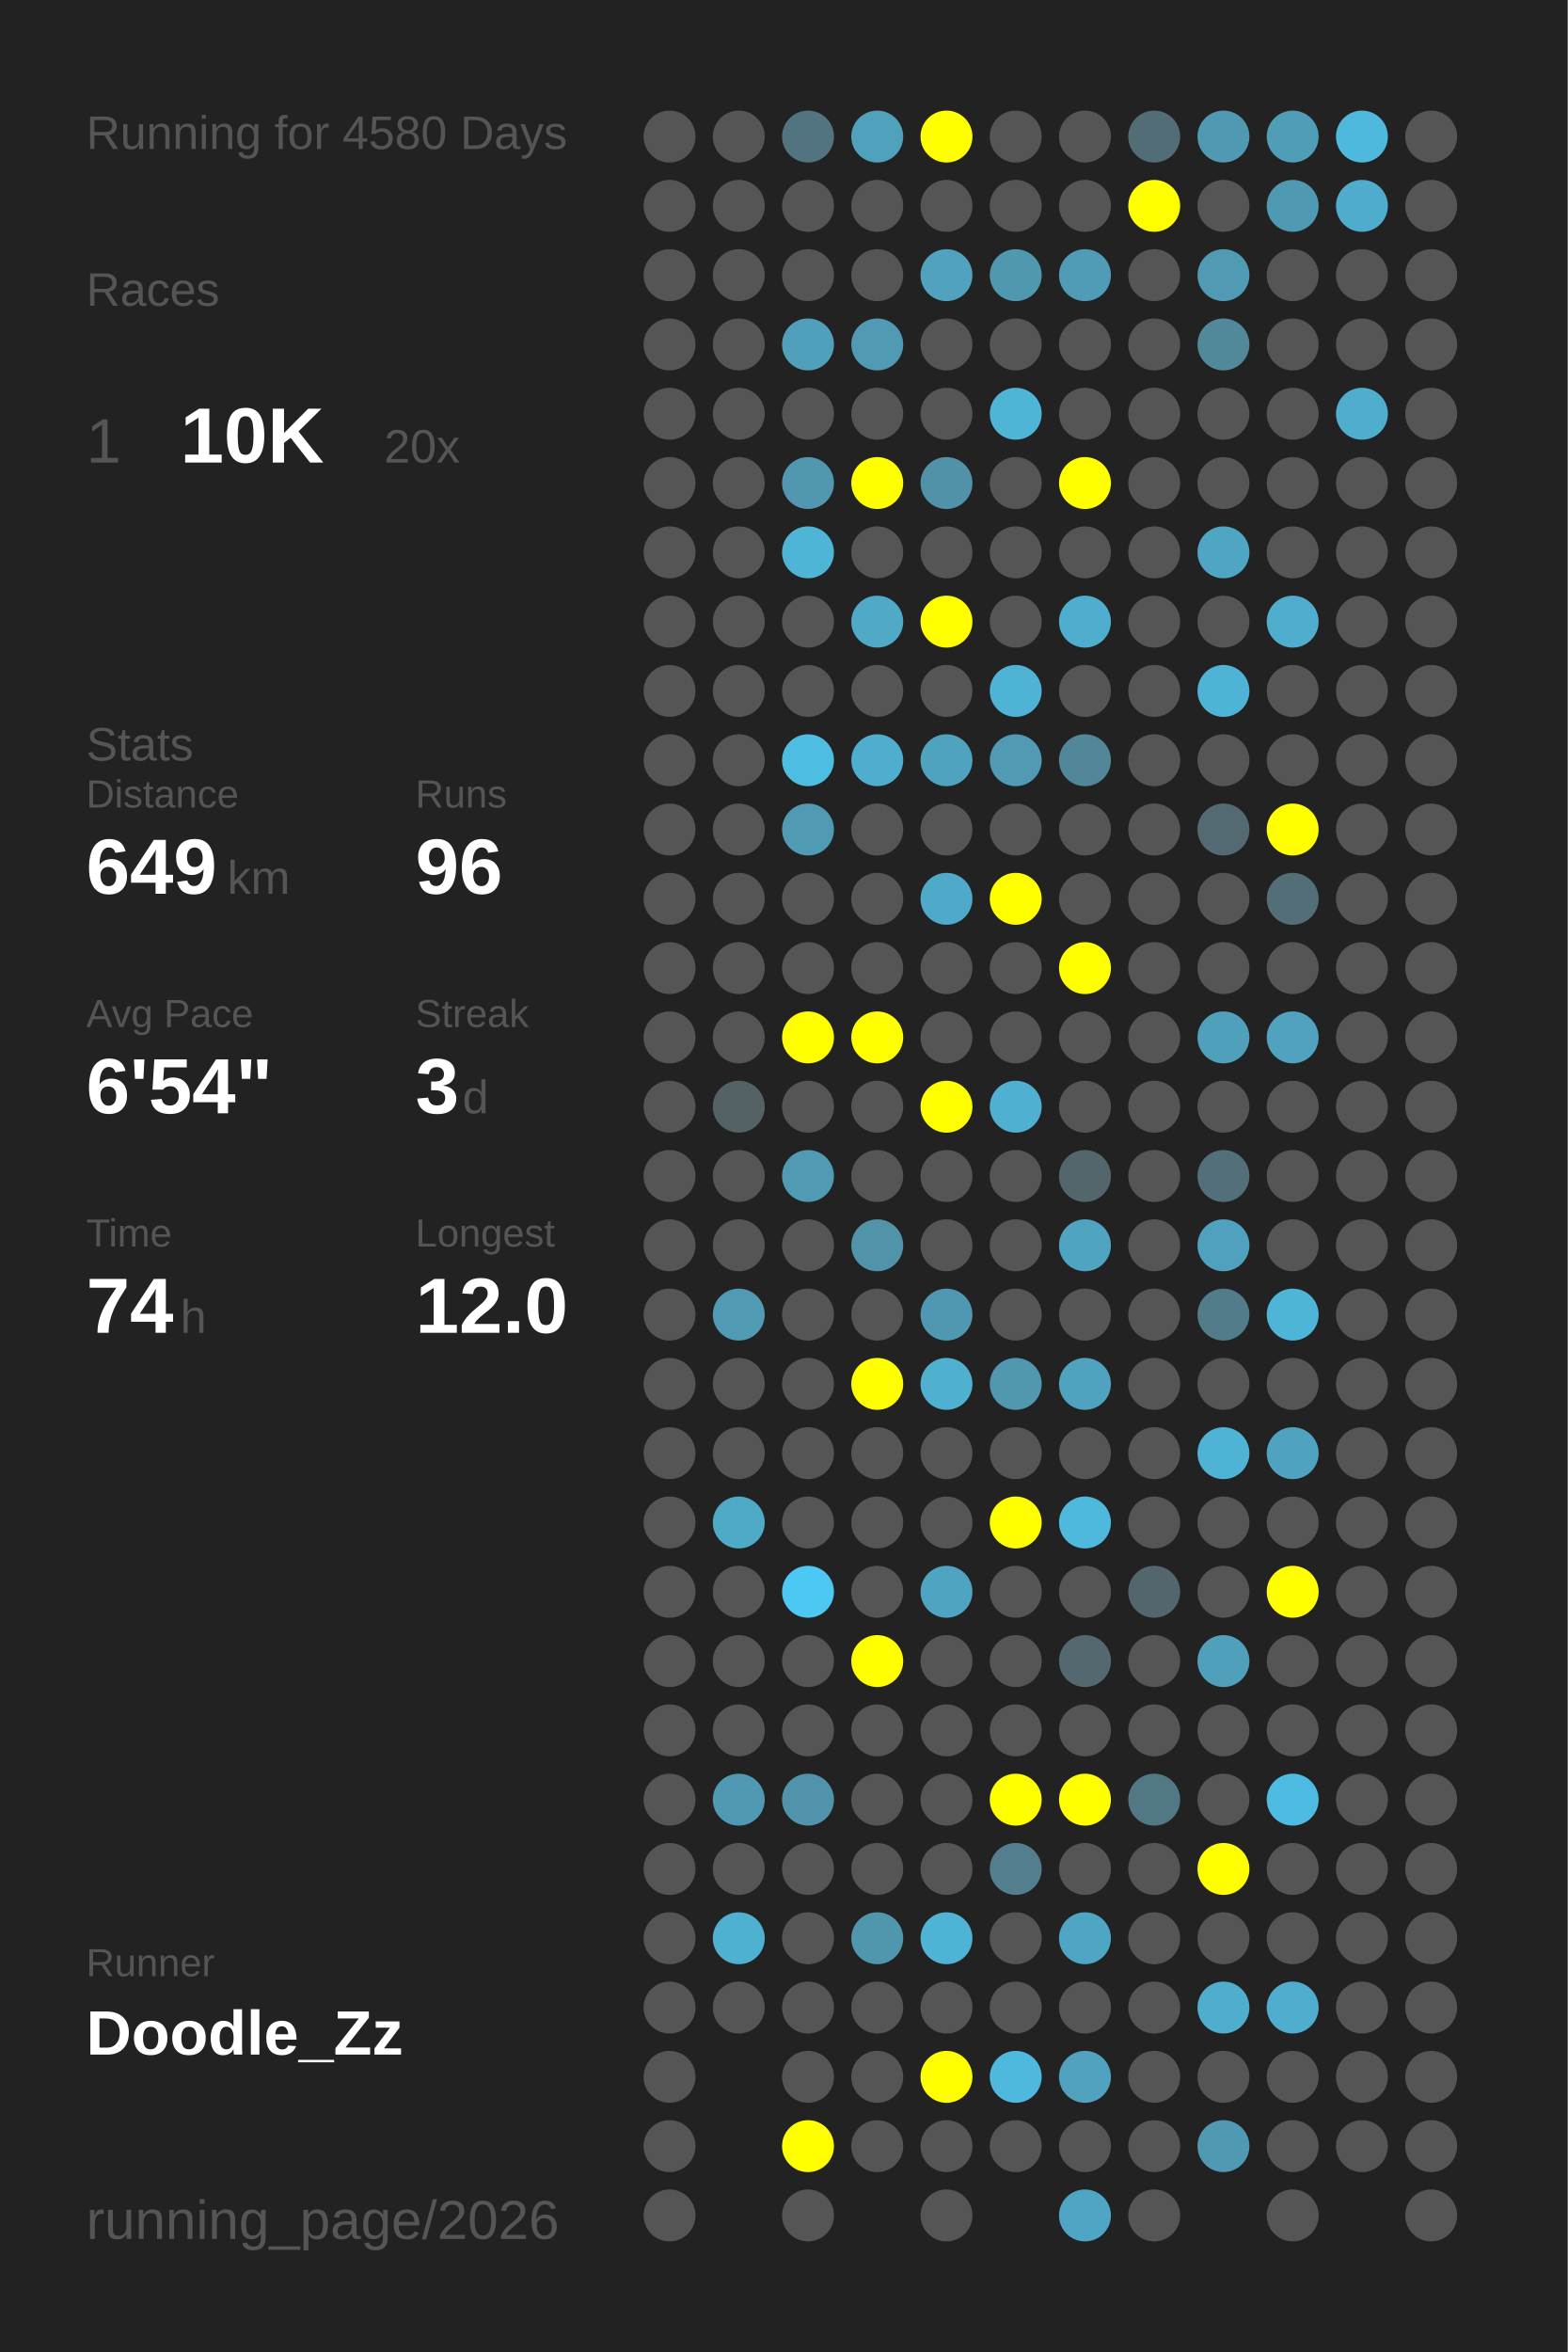
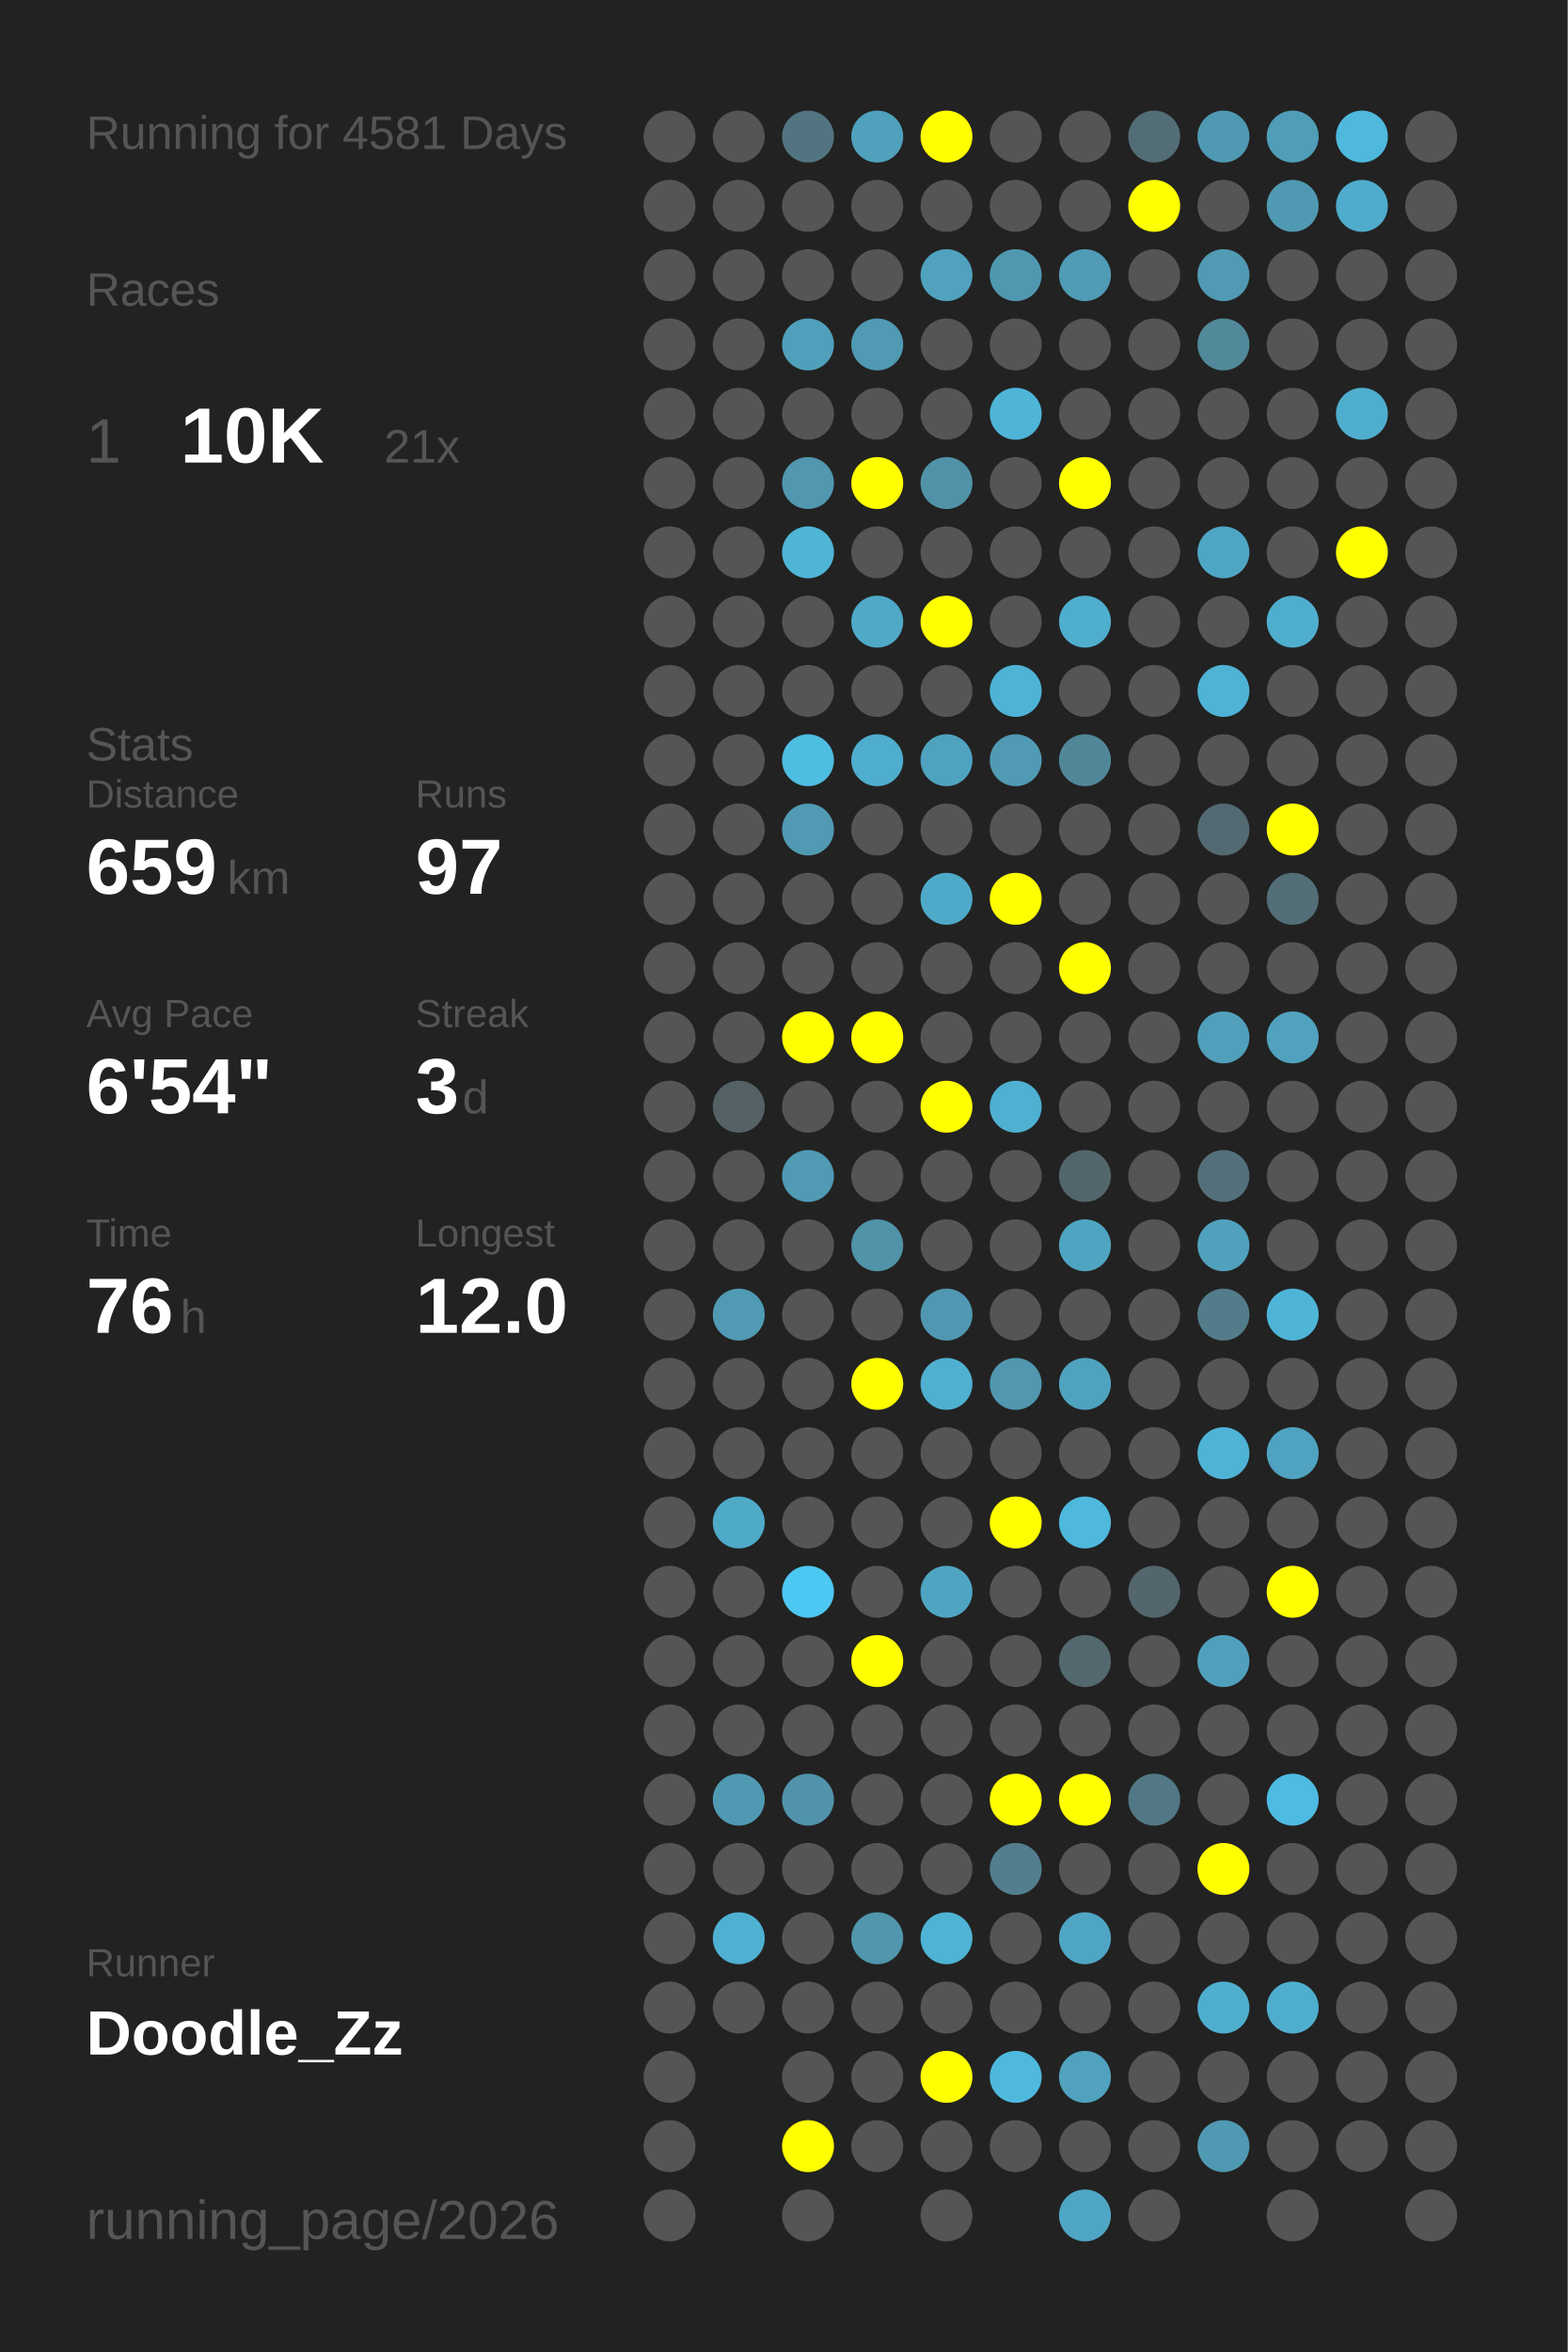
<svg xmlns="http://www.w3.org/2000/svg" baseProfile="full" height="300mm" version="1.1" viewBox="0,0,200,300" width="200mm">
  <defs />
  <rect fill="#222222" height="300" width="200" x="0" y="0" />
-   <text fill="#555555" style="font-size:6px; font-family:Arial;" x="11" y="19">Running for 4580 Days</text>
+   <text fill="#555555" style="font-size:6px; font-family:Arial;" x="11" y="19">Running for 4581 Days</text>
  <text fill="#555555" style="font-size:6px; font-family:Arial;" x="11" y="39">Races</text>
  <text fill="#555555" style="font-size:8px; font-family:Arial;" x="11" y="59">1</text>
  <text fill="#FFFFFF" style="font-size:10px; font-family:Arial; font-weight:bold;" x="23" y="59">10K</text>
-   <text fill="#555555" style="font-size:6px; font-family:Arial;" x="49" y="59">20x</text>
+   <text fill="#555555" style="font-size:6px; font-family:Arial;" x="49" y="59">21x</text>
  <text fill="#555555" style="font-size:6px; font-family:Arial;" x="11" y="97">Stats</text>
  <text fill="#555555" style="font-size:5px; font-family:Arial;" x="11" y="103">Distance</text>
-   <text fill="#FFFFFF" style="font-size:10px; font-family:Arial; font-weight:bold;" x="11" y="114">649</text>
+   <text fill="#FFFFFF" style="font-size:10px; font-family:Arial; font-weight:bold;" x="11" y="114">659</text>
  <text fill="#555555" style="font-size:6px; font-family:Arial;" x="29" y="114">km</text>
  <text fill="#555555" style="font-size:5px; font-family:Arial;" x="53" y="103">Runs</text>
-   <text fill="#FFFFFF" style="font-size:10px; font-family:Arial; font-weight:bold;" x="53" y="114">96</text>
+   <text fill="#FFFFFF" style="font-size:10px; font-family:Arial; font-weight:bold;" x="53" y="114">97</text>
  <text fill="#555555" style="font-size:5px; font-family:Arial;" x="11" y="131">Avg Pace</text>
  <text fill="#FFFFFF" style="font-size:10px; font-family:Arial; font-weight:bold;" x="11" y="142">6'54"</text>
  <text fill="#555555" style="font-size:5px; font-family:Arial;" x="53" y="131">Streak</text>
  <text fill="#FFFFFF" style="font-size:10px; font-family:Arial; font-weight:bold;" x="53" y="142">3</text>
  <text fill="#555555" style="font-size:6px; font-family:Arial;" x="59" y="142">d</text>
  <text fill="#555555" style="font-size:5px; font-family:Arial;" x="11" y="159">Time</text>
-   <text fill="#FFFFFF" style="font-size:10px; font-family:Arial; font-weight:bold;" x="11" y="170">74</text>
+   <text fill="#FFFFFF" style="font-size:10px; font-family:Arial; font-weight:bold;" x="11" y="170">76</text>
  <text fill="#555555" style="font-size:6px; font-family:Arial;" x="23" y="170">h</text>
  <text fill="#555555" style="font-size:5px; font-family:Arial;" x="53" y="159">Longest</text>
  <text fill="#FFFFFF" style="font-size:10px; font-family:Arial; font-weight:bold;" x="53" y="170">12.0</text>
  <text fill="#555555" style="font-size:5px; font-family:Arial;" x="11" y="252.065">Runner</text>
  <text fill="#FFFFFF" style="font-size:8px; font-family:Arial; font-weight:bold;" x="11" y="262.065">Doodle_Zz</text>
  <text fill="#555555" style="font-size:7px; font-family:Arial;" x="11" y="285.581">running_page/2026</text>
  <circle cx="85.417" cy="17.419" fill="#555555" r="3.312" />
  <circle cx="85.417" cy="26.258" fill="#555555" r="3.312" />
  <circle cx="85.417" cy="35.097" fill="#555555" r="3.312" />
  <circle cx="85.417" cy="43.935" fill="#555555" r="3.312" />
  <circle cx="85.417" cy="52.774" fill="#555555" r="3.312" />
  <circle cx="85.417" cy="61.613" fill="#555555" r="3.312" />
  <circle cx="85.417" cy="70.452" fill="#555555" r="3.312" />
  <circle cx="85.417" cy="79.29" fill="#555555" r="3.312" />
  <circle cx="85.417" cy="88.129" fill="#555555" r="3.312" />
  <circle cx="85.417" cy="96.968" fill="#555555" r="3.312" />
  <circle cx="85.417" cy="105.806" fill="#555555" r="3.312" />
  <circle cx="85.417" cy="114.645" fill="#555555" r="3.312" />
  <circle cx="85.417" cy="123.484" fill="#555555" r="3.312" />
  <circle cx="85.417" cy="132.323" fill="#555555" r="3.312" />
  <circle cx="85.417" cy="141.161" fill="#555555" r="3.312" />
  <circle cx="85.417" cy="150" fill="#555555" r="3.312" />
  <circle cx="85.417" cy="158.839" fill="#555555" r="3.312" />
  <circle cx="85.417" cy="167.677" fill="#555555" r="3.312" />
  <circle cx="85.417" cy="176.516" fill="#555555" r="3.312" />
  <circle cx="85.417" cy="185.355" fill="#555555" r="3.312" />
  <circle cx="85.417" cy="194.194" fill="#555555" r="3.312" />
  <circle cx="85.417" cy="203.032" fill="#555555" r="3.312" />
  <circle cx="85.417" cy="211.871" fill="#555555" r="3.312" />
  <circle cx="85.417" cy="220.71" fill="#555555" r="3.312" />
  <circle cx="85.417" cy="229.548" fill="#555555" r="3.312" />
  <circle cx="85.417" cy="238.387" fill="#555555" r="3.312" />
  <circle cx="85.417" cy="247.226" fill="#555555" r="3.312" />
  <circle cx="85.417" cy="256.065" fill="#555555" r="3.312" />
  <circle cx="85.417" cy="264.903" fill="#555555" r="3.312" />
  <circle cx="85.417" cy="273.742" fill="#555555" r="3.312" />
  <circle cx="85.417" cy="282.581" fill="#555555" r="3.312" />
  <circle cx="94.25" cy="17.419" fill="#555555" r="3.312" />
  <circle cx="94.25" cy="26.258" fill="#555555" r="3.312" />
  <circle cx="94.25" cy="35.097" fill="#555555" r="3.312" />
  <circle cx="94.25" cy="43.935" fill="#555555" r="3.312" />
  <circle cx="94.25" cy="52.774" fill="#555555" r="3.312" />
  <circle cx="94.25" cy="61.613" fill="#555555" r="3.312" />
  <circle cx="94.25" cy="70.452" fill="#555555" r="3.312" />
  <circle cx="94.25" cy="79.29" fill="#555555" r="3.312" />
  <circle cx="94.25" cy="88.129" fill="#555555" r="3.312" />
  <circle cx="94.25" cy="96.968" fill="#555555" r="3.312" />
  <circle cx="94.25" cy="105.806" fill="#555555" r="3.312" />
  <circle cx="94.25" cy="114.645" fill="#555555" r="3.312" />
  <circle cx="94.25" cy="123.484" fill="#555555" r="3.312" />
  <circle cx="94.25" cy="132.323" fill="#555555" r="3.312" />
  <circle cx="94.25" cy="141.161" fill="#546266" r="3.312" />
  <circle cx="94.25" cy="150" fill="#555555" r="3.312" />
  <circle cx="94.25" cy="158.839" fill="#555555" r="3.312" />
  <circle cx="94.25" cy="167.677" fill="#509ab3" r="3.312" />
  <circle cx="94.25" cy="176.516" fill="#555555" r="3.312" />
  <circle cx="94.25" cy="185.355" fill="#555555" r="3.312" />
  <circle cx="94.25" cy="194.194" fill="#4faac8" r="3.312" />
  <circle cx="94.25" cy="203.032" fill="#555555" r="3.312" />
  <circle cx="94.25" cy="211.871" fill="#555555" r="3.312" />
  <circle cx="94.25" cy="220.71" fill="#555555" r="3.312" />
  <circle cx="94.25" cy="229.548" fill="#5099b2" r="3.312" />
  <circle cx="94.25" cy="238.387" fill="#555555" r="3.312" />
  <circle cx="94.25" cy="247.226" fill="#4fb1d2" r="3.312" />
  <circle cx="94.25" cy="256.065" fill="#555555" r="3.312" />
  <circle cx="103.083" cy="17.419" fill="#527480" r="3.312" />
  <circle cx="103.083" cy="26.258" fill="#555555" r="3.312" />
  <circle cx="103.083" cy="35.097" fill="#555555" r="3.312" />
  <circle cx="103.083" cy="43.935" fill="#50a0bb" r="3.312" />
  <circle cx="103.083" cy="52.774" fill="#555555" r="3.312" />
  <circle cx="103.083" cy="61.613" fill="#5097af" r="3.312" />
  <circle cx="103.083" cy="70.452" fill="#4eb5d7" r="3.312" />
  <circle cx="103.083" cy="79.29" fill="#555555" r="3.312" />
  <circle cx="103.083" cy="88.129" fill="#555555" r="3.312" />
  <circle cx="103.083" cy="96.968" fill="#4ebde2" r="3.312" />
  <circle cx="103.083" cy="105.806" fill="#509ab3" r="3.312" />
  <circle cx="103.083" cy="114.645" fill="#555555" r="3.312" />
  <circle cx="103.083" cy="123.484" fill="#555555" r="3.312" />
  <circle cx="103.083" cy="132.323" fill="#FFFF00" r="3.312" />
  <circle cx="103.083" cy="141.161" fill="#555555" r="3.312" />
  <circle cx="103.083" cy="150" fill="#509ab3" r="3.312" />
  <circle cx="103.083" cy="158.839" fill="#555555" r="3.312" />
  <circle cx="103.083" cy="167.677" fill="#555555" r="3.312" />
  <circle cx="103.083" cy="176.516" fill="#555555" r="3.312" />
  <circle cx="103.083" cy="185.355" fill="#555555" r="3.312" />
  <circle cx="103.083" cy="194.194" fill="#555555" r="3.312" />
  <circle cx="103.083" cy="203.032" fill="#4dc8f2" r="3.312" />
  <circle cx="103.083" cy="211.871" fill="#555555" r="3.312" />
  <circle cx="103.083" cy="220.71" fill="#555555" r="3.312" />
  <circle cx="103.083" cy="229.548" fill="#5093aa" r="3.312" />
  <circle cx="103.083" cy="238.387" fill="#555555" r="3.312" />
  <circle cx="103.083" cy="247.226" fill="#555555" r="3.312" />
  <circle cx="103.083" cy="256.065" fill="#555555" r="3.312" />
  <circle cx="103.083" cy="264.903" fill="#555555" r="3.312" />
  <circle cx="103.083" cy="273.742" fill="#FFFF00" r="3.312" />
  <circle cx="103.083" cy="282.581" fill="#555555" r="3.312" />
  <circle cx="111.917" cy="17.419" fill="#50a1bc" r="3.312" />
  <circle cx="111.917" cy="26.258" fill="#555555" r="3.312" />
  <circle cx="111.917" cy="35.097" fill="#555555" r="3.312" />
  <circle cx="111.917" cy="43.935" fill="#509ab3" r="3.312" />
  <circle cx="111.917" cy="52.774" fill="#555555" r="3.312" />
  <circle cx="111.917" cy="61.613" fill="#FFFF00" r="3.312" />
  <circle cx="111.917" cy="70.452" fill="#555555" r="3.312" />
  <circle cx="111.917" cy="79.29" fill="#4fa9c7" r="3.312" />
  <circle cx="111.917" cy="88.129" fill="#555555" r="3.312" />
  <circle cx="111.917" cy="96.968" fill="#4fadcd" r="3.312" />
  <circle cx="111.917" cy="105.806" fill="#555555" r="3.312" />
  <circle cx="111.917" cy="114.645" fill="#555555" r="3.312" />
  <circle cx="111.917" cy="123.484" fill="#555555" r="3.312" />
  <circle cx="111.917" cy="132.323" fill="#FFFF00" r="3.312" />
  <circle cx="111.917" cy="141.161" fill="#555555" r="3.312" />
  <circle cx="111.917" cy="150" fill="#555555" r="3.312" />
  <circle cx="111.917" cy="158.839" fill="#5193a9" r="3.312" />
  <circle cx="111.917" cy="167.677" fill="#555555" r="3.312" />
  <circle cx="111.917" cy="176.516" fill="#FFFF00" r="3.312" />
  <circle cx="111.917" cy="185.355" fill="#555555" r="3.312" />
  <circle cx="111.917" cy="194.194" fill="#555555" r="3.312" />
  <circle cx="111.917" cy="203.032" fill="#555555" r="3.312" />
  <circle cx="111.917" cy="211.871" fill="#FFFF00" r="3.312" />
  <circle cx="111.917" cy="220.71" fill="#555555" r="3.312" />
  <circle cx="111.917" cy="229.548" fill="#555555" r="3.312" />
  <circle cx="111.917" cy="238.387" fill="#555555" r="3.312" />
  <circle cx="111.917" cy="247.226" fill="#5096ad" r="3.312" />
  <circle cx="111.917" cy="256.065" fill="#555555" r="3.312" />
  <circle cx="111.917" cy="264.903" fill="#555555" r="3.312" />
  <circle cx="111.917" cy="273.742" fill="#555555" r="3.312" />
  <circle cx="120.75" cy="17.419" fill="#FFFF00" r="3.312" />
  <circle cx="120.75" cy="26.258" fill="#555555" r="3.312" />
  <circle cx="120.75" cy="35.097" fill="#50a2be" r="3.312" />
  <circle cx="120.75" cy="43.935" fill="#555555" r="3.312" />
  <circle cx="120.75" cy="52.774" fill="#555555" r="3.312" />
  <circle cx="120.75" cy="61.613" fill="#5192a8" r="3.312" />
  <circle cx="120.75" cy="70.452" fill="#555555" r="3.312" />
  <circle cx="120.75" cy="79.29" fill="#FFFF00" r="3.312" />
  <circle cx="120.75" cy="88.129" fill="#555555" r="3.312" />
  <circle cx="120.75" cy="96.968" fill="#4fa3bf" r="3.312" />
  <circle cx="120.75" cy="105.806" fill="#555555" r="3.312" />
  <circle cx="120.75" cy="114.645" fill="#4faac9" r="3.312" />
  <circle cx="120.75" cy="123.484" fill="#555555" r="3.312" />
  <circle cx="120.75" cy="132.323" fill="#555555" r="3.312" />
  <circle cx="120.75" cy="141.161" fill="#FFFF00" r="3.312" />
  <circle cx="120.75" cy="150" fill="#555555" r="3.312" />
  <circle cx="120.75" cy="158.839" fill="#555555" r="3.312" />
  <circle cx="120.75" cy="167.677" fill="#5098b1" r="3.312" />
  <circle cx="120.75" cy="176.516" fill="#4fb0d0" r="3.312" />
  <circle cx="120.75" cy="185.355" fill="#555555" r="3.312" />
  <circle cx="120.75" cy="194.194" fill="#555555" r="3.312" />
  <circle cx="120.75" cy="203.032" fill="#4fa5c1" r="3.312" />
  <circle cx="120.75" cy="211.871" fill="#555555" r="3.312" />
  <circle cx="120.75" cy="220.71" fill="#555555" r="3.312" />
  <circle cx="120.75" cy="229.548" fill="#555555" r="3.312" />
  <circle cx="120.75" cy="238.387" fill="#555555" r="3.312" />
  <circle cx="120.75" cy="247.226" fill="#4eb3d4" r="3.312" />
  <circle cx="120.75" cy="256.065" fill="#555555" r="3.312" />
  <circle cx="120.75" cy="264.903" fill="#FFFF00" r="3.312" />
  <circle cx="120.75" cy="273.742" fill="#555555" r="3.312" />
  <circle cx="120.75" cy="282.581" fill="#555555" r="3.312" />
  <circle cx="129.583" cy="17.419" fill="#555555" r="3.312" />
  <circle cx="129.583" cy="26.258" fill="#555555" r="3.312" />
  <circle cx="129.583" cy="35.097" fill="#5098b0" r="3.312" />
  <circle cx="129.583" cy="43.935" fill="#555555" r="3.312" />
  <circle cx="129.583" cy="52.774" fill="#4eb5d7" r="3.312" />
  <circle cx="129.583" cy="61.613" fill="#555555" r="3.312" />
  <circle cx="129.583" cy="70.452" fill="#555555" r="3.312" />
  <circle cx="129.583" cy="79.29" fill="#555555" r="3.312" />
  <circle cx="129.583" cy="88.129" fill="#4eb3d5" r="3.312" />
  <circle cx="129.583" cy="96.968" fill="#509ab3" r="3.312" />
  <circle cx="129.583" cy="105.806" fill="#555555" r="3.312" />
  <circle cx="129.583" cy="114.645" fill="#FFFF00" r="3.312" />
  <circle cx="129.583" cy="123.484" fill="#555555" r="3.312" />
  <circle cx="129.583" cy="132.323" fill="#555555" r="3.312" />
  <circle cx="129.583" cy="141.161" fill="#4fb0d1" r="3.312" />
  <circle cx="129.583" cy="150" fill="#555555" r="3.312" />
  <circle cx="129.583" cy="158.839" fill="#555555" r="3.312" />
  <circle cx="129.583" cy="167.677" fill="#555555" r="3.312" />
  <circle cx="129.583" cy="176.516" fill="#5097af" r="3.312" />
  <circle cx="129.583" cy="185.355" fill="#555555" r="3.312" />
  <circle cx="129.583" cy="194.194" fill="#FFFF00" r="3.312" />
  <circle cx="129.583" cy="203.032" fill="#555555" r="3.312" />
  <circle cx="129.583" cy="211.871" fill="#555555" r="3.312" />
  <circle cx="129.583" cy="220.71" fill="#555555" r="3.312" />
  <circle cx="129.583" cy="229.548" fill="#FFFF00" r="3.312" />
  <circle cx="129.583" cy="238.387" fill="#527e8d" r="3.312" />
  <circle cx="129.583" cy="247.226" fill="#555555" r="3.312" />
  <circle cx="129.583" cy="256.065" fill="#555555" r="3.312" />
  <circle cx="129.583" cy="264.903" fill="#4eb9dd" r="3.312" />
  <circle cx="129.583" cy="273.742" fill="#555555" r="3.312" />
  <circle cx="138.417" cy="17.419" fill="#555555" r="3.312" />
  <circle cx="138.417" cy="26.258" fill="#555555" r="3.312" />
  <circle cx="138.417" cy="35.097" fill="#509bb5" r="3.312" />
  <circle cx="138.417" cy="43.935" fill="#555555" r="3.312" />
  <circle cx="138.417" cy="52.774" fill="#555555" r="3.312" />
  <circle cx="138.417" cy="61.613" fill="#FFFF00" r="3.312" />
  <circle cx="138.417" cy="70.452" fill="#555555" r="3.312" />
  <circle cx="138.417" cy="79.29" fill="#4faece" r="3.312" />
  <circle cx="138.417" cy="88.129" fill="#555555" r="3.312" />
  <circle cx="138.417" cy="96.968" fill="#518799" r="3.312" />
  <circle cx="138.417" cy="105.806" fill="#555555" r="3.312" />
  <circle cx="138.417" cy="114.645" fill="#555555" r="3.312" />
  <circle cx="138.417" cy="123.484" fill="#FFFF00" r="3.312" />
  <circle cx="138.417" cy="132.323" fill="#555555" r="3.312" />
  <circle cx="138.417" cy="141.161" fill="#555555" r="3.312" />
  <circle cx="138.417" cy="150" fill="#53666c" r="3.312" />
  <circle cx="138.417" cy="158.839" fill="#4fa5c1" r="3.312" />
  <circle cx="138.417" cy="167.677" fill="#555555" r="3.312" />
  <circle cx="138.417" cy="176.516" fill="#4fa3bf" r="3.312" />
  <circle cx="138.417" cy="185.355" fill="#555555" r="3.312" />
  <circle cx="138.417" cy="194.194" fill="#4eb9dd" r="3.312" />
  <circle cx="138.417" cy="203.032" fill="#555555" r="3.312" />
  <circle cx="138.417" cy="211.871" fill="#53686f" r="3.312" />
  <circle cx="138.417" cy="220.71" fill="#555555" r="3.312" />
  <circle cx="138.417" cy="229.548" fill="#FFFF00" r="3.312" />
  <circle cx="138.417" cy="238.387" fill="#555555" r="3.312" />
  <circle cx="138.417" cy="247.226" fill="#4fa6c4" r="3.312" />
  <circle cx="138.417" cy="256.065" fill="#555555" r="3.312" />
  <circle cx="138.417" cy="264.903" fill="#50a2be" r="3.312" />
  <circle cx="138.417" cy="273.742" fill="#555555" r="3.312" />
  <circle cx="138.417" cy="282.581" fill="#4fa6c4" r="3.312" />
  <circle cx="147.25" cy="17.419" fill="#536d76" r="3.312" />
  <circle cx="147.25" cy="26.258" fill="#FFFF00" r="3.312" />
  <circle cx="147.25" cy="35.097" fill="#555555" r="3.312" />
  <circle cx="147.25" cy="43.935" fill="#555555" r="3.312" />
  <circle cx="147.25" cy="52.774" fill="#555555" r="3.312" />
  <circle cx="147.25" cy="61.613" fill="#555555" r="3.312" />
  <circle cx="147.25" cy="70.452" fill="#555555" r="3.312" />
  <circle cx="147.25" cy="79.29" fill="#555555" r="3.312" />
  <circle cx="147.25" cy="88.129" fill="#555555" r="3.312" />
  <circle cx="147.25" cy="96.968" fill="#555555" r="3.312" />
  <circle cx="147.25" cy="105.806" fill="#555555" r="3.312" />
  <circle cx="147.25" cy="114.645" fill="#555555" r="3.312" />
  <circle cx="147.25" cy="123.484" fill="#555555" r="3.312" />
  <circle cx="147.25" cy="132.323" fill="#555555" r="3.312" />
  <circle cx="147.25" cy="141.161" fill="#555555" r="3.312" />
  <circle cx="147.25" cy="150" fill="#555555" r="3.312" />
  <circle cx="147.25" cy="158.839" fill="#555555" r="3.312" />
  <circle cx="147.25" cy="167.677" fill="#555555" r="3.312" />
  <circle cx="147.25" cy="176.516" fill="#555555" r="3.312" />
  <circle cx="147.25" cy="185.355" fill="#555555" r="3.312" />
  <circle cx="147.25" cy="194.194" fill="#555555" r="3.312" />
  <circle cx="147.25" cy="203.032" fill="#53666d" r="3.312" />
  <circle cx="147.25" cy="211.871" fill="#555555" r="3.312" />
  <circle cx="147.25" cy="220.71" fill="#555555" r="3.312" />
  <circle cx="147.25" cy="229.548" fill="#527885" r="3.312" />
  <circle cx="147.25" cy="238.387" fill="#555555" r="3.312" />
  <circle cx="147.25" cy="247.226" fill="#555555" r="3.312" />
  <circle cx="147.25" cy="256.065" fill="#555555" r="3.312" />
  <circle cx="147.25" cy="264.903" fill="#555555" r="3.312" />
  <circle cx="147.25" cy="273.742" fill="#555555" r="3.312" />
  <circle cx="147.25" cy="282.581" fill="#555555" r="3.312" />
  <circle cx="156.083" cy="17.419" fill="#5099b2" r="3.312" />
  <circle cx="156.083" cy="26.258" fill="#555555" r="3.312" />
  <circle cx="156.083" cy="35.097" fill="#509ab3" r="3.312" />
  <circle cx="156.083" cy="43.935" fill="#51899b" r="3.312" />
  <circle cx="156.083" cy="52.774" fill="#555555" r="3.312" />
  <circle cx="156.083" cy="61.613" fill="#555555" r="3.312" />
  <circle cx="156.083" cy="70.452" fill="#4fa6c4" r="3.312" />
  <circle cx="156.083" cy="79.29" fill="#555555" r="3.312" />
  <circle cx="156.083" cy="88.129" fill="#4eb3d5" r="3.312" />
  <circle cx="156.083" cy="96.968" fill="#555555" r="3.312" />
  <circle cx="156.083" cy="105.806" fill="#536a72" r="3.312" />
  <circle cx="156.083" cy="114.645" fill="#555555" r="3.312" />
  <circle cx="156.083" cy="123.484" fill="#555555" r="3.312" />
  <circle cx="156.083" cy="132.323" fill="#50a0bb" r="3.312" />
  <circle cx="156.083" cy="141.161" fill="#555555" r="3.312" />
  <circle cx="156.083" cy="150" fill="#53707a" r="3.312" />
  <circle cx="156.083" cy="158.839" fill="#50a1bd" r="3.312" />
  <circle cx="156.083" cy="167.677" fill="#527c8a" r="3.312" />
  <circle cx="156.083" cy="176.516" fill="#555555" r="3.312" />
  <circle cx="156.083" cy="185.355" fill="#4eb3d5" r="3.312" />
  <circle cx="156.083" cy="194.194" fill="#555555" r="3.312" />
  <circle cx="156.083" cy="203.032" fill="#555555" r="3.312" />
  <circle cx="156.083" cy="211.871" fill="#50a0bc" r="3.312" />
  <circle cx="156.083" cy="220.71" fill="#555555" r="3.312" />
  <circle cx="156.083" cy="229.548" fill="#555555" r="3.312" />
  <circle cx="156.083" cy="238.387" fill="#FFFF00" r="3.312" />
  <circle cx="156.083" cy="247.226" fill="#555555" r="3.312" />
  <circle cx="156.083" cy="256.065" fill="#4faece" r="3.312" />
  <circle cx="156.083" cy="264.903" fill="#555555" r="3.312" />
  <circle cx="156.083" cy="273.742" fill="#5099b2" r="3.312" />
  <circle cx="164.917" cy="17.419" fill="#509db7" r="3.312" />
  <circle cx="164.917" cy="26.258" fill="#5099b2" r="3.312" />
  <circle cx="164.917" cy="35.097" fill="#555555" r="3.312" />
  <circle cx="164.917" cy="43.935" fill="#555555" r="3.312" />
  <circle cx="164.917" cy="52.774" fill="#555555" r="3.312" />
  <circle cx="164.917" cy="61.613" fill="#555555" r="3.312" />
  <circle cx="164.917" cy="70.452" fill="#555555" r="3.312" />
  <circle cx="164.917" cy="79.29" fill="#4faece" r="3.312" />
  <circle cx="164.917" cy="88.129" fill="#555555" r="3.312" />
  <circle cx="164.917" cy="96.968" fill="#555555" r="3.312" />
  <circle cx="164.917" cy="105.806" fill="#FFFF00" r="3.312" />
  <circle cx="164.917" cy="114.645" fill="#536e77" r="3.312" />
  <circle cx="164.917" cy="123.484" fill="#555555" r="3.312" />
  <circle cx="164.917" cy="132.323" fill="#50a2be" r="3.312" />
  <circle cx="164.917" cy="141.161" fill="#555555" r="3.312" />
  <circle cx="164.917" cy="150" fill="#555555" r="3.312" />
  <circle cx="164.917" cy="158.839" fill="#555555" r="3.312" />
  <circle cx="164.917" cy="167.677" fill="#4eb5d8" r="3.312" />
  <circle cx="164.917" cy="176.516" fill="#555555" r="3.312" />
  <circle cx="164.917" cy="185.355" fill="#4fa3c0" r="3.312" />
  <circle cx="164.917" cy="194.194" fill="#555555" r="3.312" />
  <circle cx="164.917" cy="203.032" fill="#FFFF00" r="3.312" />
  <circle cx="164.917" cy="211.871" fill="#555555" r="3.312" />
  <circle cx="164.917" cy="220.71" fill="#555555" r="3.312" />
  <circle cx="164.917" cy="229.548" fill="#4ebce2" r="3.312" />
  <circle cx="164.917" cy="238.387" fill="#555555" r="3.312" />
  <circle cx="164.917" cy="247.226" fill="#555555" r="3.312" />
  <circle cx="164.917" cy="256.065" fill="#4faece" r="3.312" />
  <circle cx="164.917" cy="264.903" fill="#555555" r="3.312" />
  <circle cx="164.917" cy="273.742" fill="#555555" r="3.312" />
  <circle cx="164.917" cy="282.581" fill="#555555" r="3.312" />
  <circle cx="173.75" cy="17.419" fill="#4eb9dd" r="3.312" />
  <circle cx="173.75" cy="26.258" fill="#4faccc" r="3.312" />
  <circle cx="173.75" cy="35.097" fill="#555555" r="3.312" />
  <circle cx="173.75" cy="43.935" fill="#555555" r="3.312" />
  <circle cx="173.75" cy="52.774" fill="#4faece" r="3.312" />
  <circle cx="173.75" cy="61.613" fill="#555555" r="3.312" />
-   <circle cx="173.75" cy="70.452" fill="#555555" r="3.312" />
+   <circle cx="173.75" cy="70.452" fill="#FFFF00" r="3.312" />
  <circle cx="173.75" cy="79.29" fill="#555555" r="3.312" />
  <circle cx="173.75" cy="88.129" fill="#555555" r="3.312" />
  <circle cx="173.75" cy="96.968" fill="#555555" r="3.312" />
  <circle cx="173.75" cy="105.806" fill="#555555" r="3.312" />
  <circle cx="173.75" cy="114.645" fill="#555555" r="3.312" />
  <circle cx="173.75" cy="123.484" fill="#555555" r="3.312" />
  <circle cx="173.75" cy="132.323" fill="#555555" r="3.312" />
  <circle cx="173.75" cy="141.161" fill="#555555" r="3.312" />
  <circle cx="173.75" cy="150" fill="#555555" r="3.312" />
  <circle cx="173.75" cy="158.839" fill="#555555" r="3.312" />
  <circle cx="173.75" cy="167.677" fill="#555555" r="3.312" />
  <circle cx="173.75" cy="176.516" fill="#555555" r="3.312" />
  <circle cx="173.75" cy="185.355" fill="#555555" r="3.312" />
  <circle cx="173.75" cy="194.194" fill="#555555" r="3.312" />
  <circle cx="173.75" cy="203.032" fill="#555555" r="3.312" />
  <circle cx="173.75" cy="211.871" fill="#555555" r="3.312" />
  <circle cx="173.75" cy="220.71" fill="#555555" r="3.312" />
  <circle cx="173.75" cy="229.548" fill="#555555" r="3.312" />
  <circle cx="173.75" cy="238.387" fill="#555555" r="3.312" />
  <circle cx="173.75" cy="247.226" fill="#555555" r="3.312" />
  <circle cx="173.75" cy="256.065" fill="#555555" r="3.312" />
  <circle cx="173.75" cy="264.903" fill="#555555" r="3.312" />
  <circle cx="173.75" cy="273.742" fill="#555555" r="3.312" />
  <circle cx="182.583" cy="17.419" fill="#555555" r="3.312" />
  <circle cx="182.583" cy="26.258" fill="#555555" r="3.312" />
  <circle cx="182.583" cy="35.097" fill="#555555" r="3.312" />
  <circle cx="182.583" cy="43.935" fill="#555555" r="3.312" />
  <circle cx="182.583" cy="52.774" fill="#555555" r="3.312" />
  <circle cx="182.583" cy="61.613" fill="#555555" r="3.312" />
  <circle cx="182.583" cy="70.452" fill="#555555" r="3.312" />
  <circle cx="182.583" cy="79.29" fill="#555555" r="3.312" />
  <circle cx="182.583" cy="88.129" fill="#555555" r="3.312" />
  <circle cx="182.583" cy="96.968" fill="#555555" r="3.312" />
  <circle cx="182.583" cy="105.806" fill="#555555" r="3.312" />
  <circle cx="182.583" cy="114.645" fill="#555555" r="3.312" />
  <circle cx="182.583" cy="123.484" fill="#555555" r="3.312" />
  <circle cx="182.583" cy="132.323" fill="#555555" r="3.312" />
  <circle cx="182.583" cy="141.161" fill="#555555" r="3.312" />
  <circle cx="182.583" cy="150" fill="#555555" r="3.312" />
  <circle cx="182.583" cy="158.839" fill="#555555" r="3.312" />
  <circle cx="182.583" cy="167.677" fill="#555555" r="3.312" />
  <circle cx="182.583" cy="176.516" fill="#555555" r="3.312" />
  <circle cx="182.583" cy="185.355" fill="#555555" r="3.312" />
  <circle cx="182.583" cy="194.194" fill="#555555" r="3.312" />
  <circle cx="182.583" cy="203.032" fill="#555555" r="3.312" />
  <circle cx="182.583" cy="211.871" fill="#555555" r="3.312" />
  <circle cx="182.583" cy="220.71" fill="#555555" r="3.312" />
  <circle cx="182.583" cy="229.548" fill="#555555" r="3.312" />
  <circle cx="182.583" cy="238.387" fill="#555555" r="3.312" />
  <circle cx="182.583" cy="247.226" fill="#555555" r="3.312" />
  <circle cx="182.583" cy="256.065" fill="#555555" r="3.312" />
  <circle cx="182.583" cy="264.903" fill="#555555" r="3.312" />
  <circle cx="182.583" cy="273.742" fill="#555555" r="3.312" />
  <circle cx="182.583" cy="282.581" fill="#555555" r="3.312" />
</svg>
